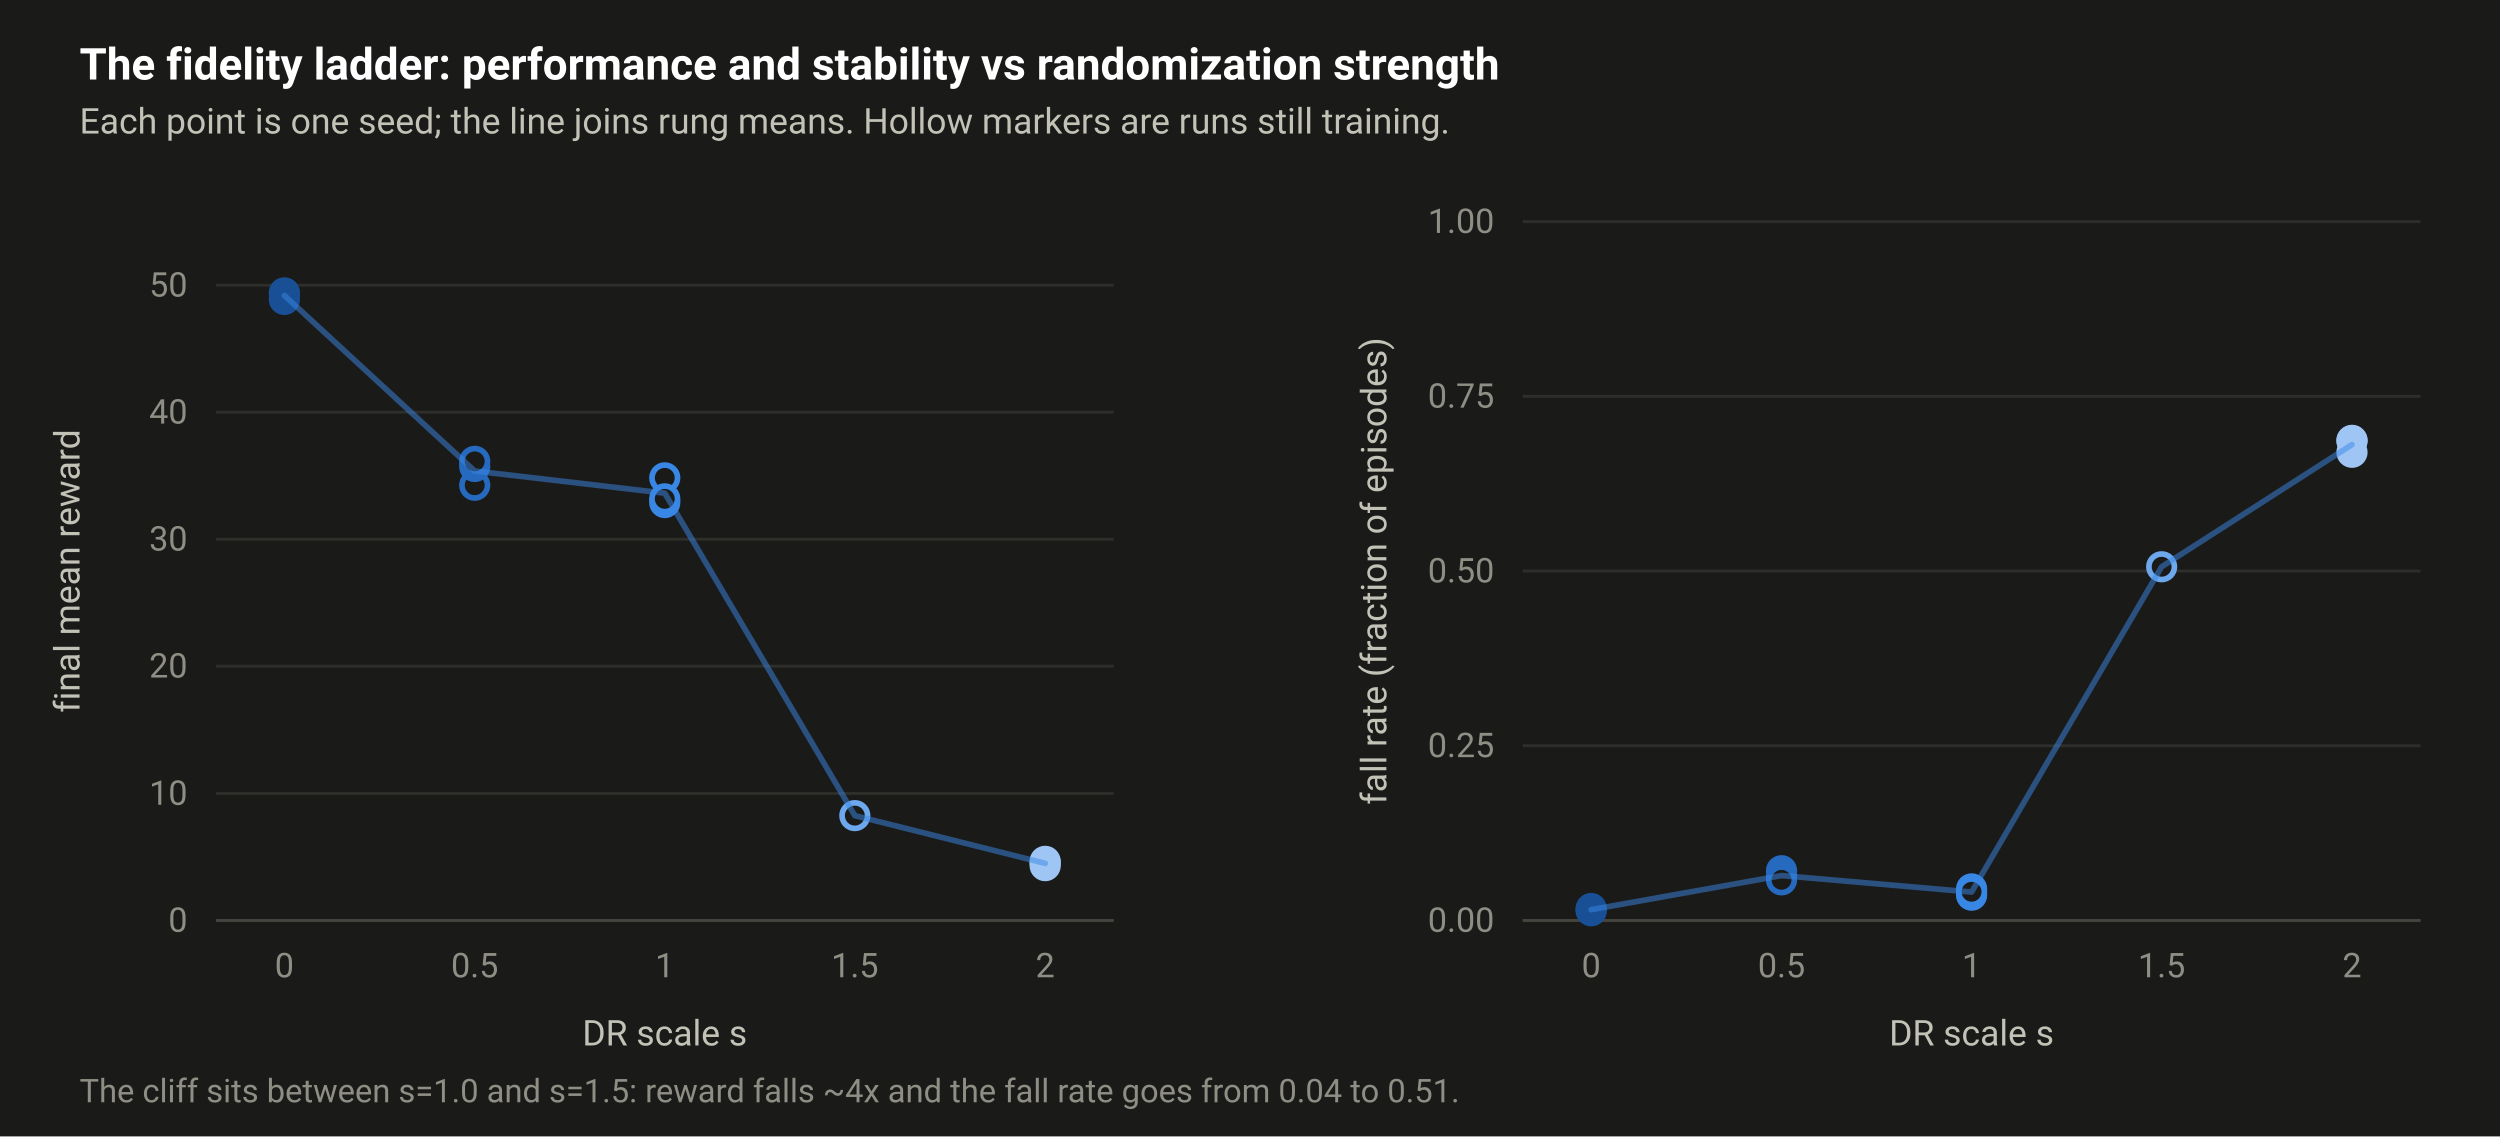
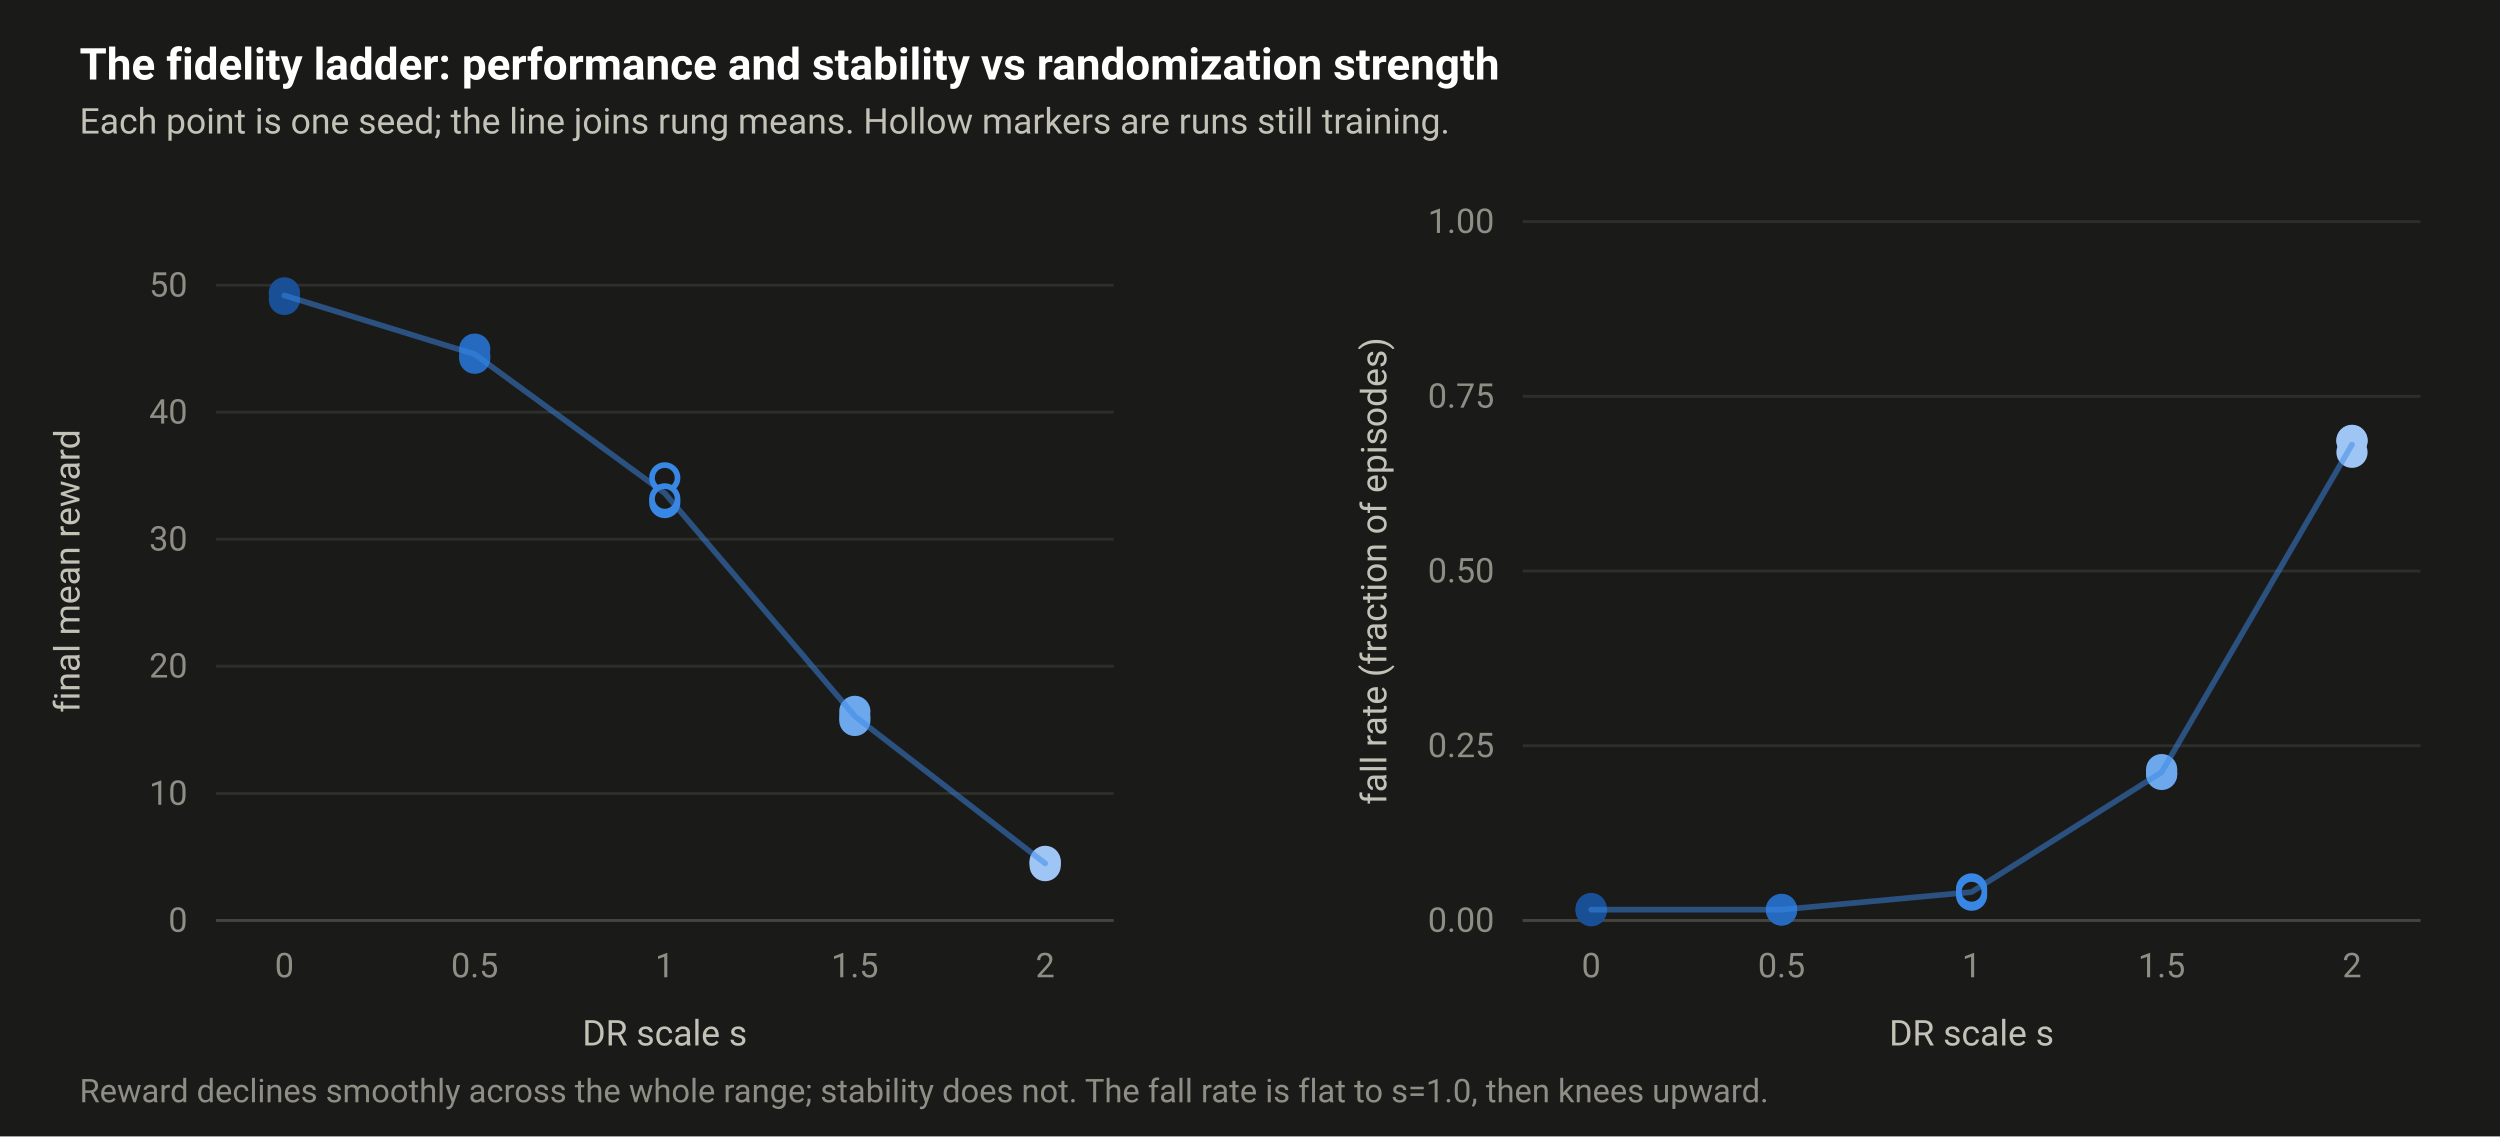
<svg xmlns="http://www.w3.org/2000/svg" width="880" height="400" viewBox="0 0 880 400" role="img">
  <rect width="880" height="400" fill="#1a1a19" />
  <text x="28" y="28" font-size="15.5" font-weight="600" fill="#ffffff" font-family="ui-sans-serif,-apple-system,'Segoe UI',Roboto,Helvetica,Arial,sans-serif">The fidelity ladder: performance and stability vs randomization strength</text>
  <text x="28" y="47" font-size="12.5" fill="#c3c2b7" font-family="ui-sans-serif,-apple-system,'Segoe UI',Roboto,Helvetica,Arial,sans-serif">Each point is one seed; the line joins rung means. Hollow markers are runs still training.</text>
  <line x1="76" y1="324.0" x2="392" y2="324.0" stroke="#2e2e2b" stroke-width="1" />
  <text x="66" y="328.0" text-anchor="end" font-size="12" fill="#8f8e85" font-family="ui-sans-serif,-apple-system,'Segoe UI',Roboto,Helvetica,Arial,sans-serif">0</text>
  <line x1="76" y1="279.3" x2="392" y2="279.3" stroke="#2e2e2b" stroke-width="1" />
  <text x="66" y="283.3" text-anchor="end" font-size="12" fill="#8f8e85" font-family="ui-sans-serif,-apple-system,'Segoe UI',Roboto,Helvetica,Arial,sans-serif">10</text>
  <line x1="76" y1="234.5" x2="392" y2="234.5" stroke="#2e2e2b" stroke-width="1" />
  <text x="66" y="238.5" text-anchor="end" font-size="12" fill="#8f8e85" font-family="ui-sans-serif,-apple-system,'Segoe UI',Roboto,Helvetica,Arial,sans-serif">20</text>
  <line x1="76" y1="189.8" x2="392" y2="189.8" stroke="#2e2e2b" stroke-width="1" />
  <text x="66" y="193.8" text-anchor="end" font-size="12" fill="#8f8e85" font-family="ui-sans-serif,-apple-system,'Segoe UI',Roboto,Helvetica,Arial,sans-serif">30</text>
  <line x1="76" y1="145.1" x2="392" y2="145.1" stroke="#2e2e2b" stroke-width="1" />
  <text x="66" y="149.1" text-anchor="end" font-size="12" fill="#8f8e85" font-family="ui-sans-serif,-apple-system,'Segoe UI',Roboto,Helvetica,Arial,sans-serif">40</text>
  <line x1="76" y1="100.4" x2="392" y2="100.4" stroke="#2e2e2b" stroke-width="1" />
  <text x="66" y="104.4" text-anchor="end" font-size="12" fill="#8f8e85" font-family="ui-sans-serif,-apple-system,'Segoe UI',Roboto,Helvetica,Arial,sans-serif">50</text>
  <text x="100.1" y="344" text-anchor="middle" font-size="12" fill="#8f8e85" font-family="ui-sans-serif,-apple-system,'Segoe UI',Roboto,Helvetica,Arial,sans-serif">0</text>
  <text x="167.1" y="344" text-anchor="middle" font-size="12" fill="#8f8e85" font-family="ui-sans-serif,-apple-system,'Segoe UI',Roboto,Helvetica,Arial,sans-serif">0.5</text>
  <text x="234.0" y="344" text-anchor="middle" font-size="12" fill="#8f8e85" font-family="ui-sans-serif,-apple-system,'Segoe UI',Roboto,Helvetica,Arial,sans-serif">1</text>
  <text x="300.9" y="344" text-anchor="middle" font-size="12" fill="#8f8e85" font-family="ui-sans-serif,-apple-system,'Segoe UI',Roboto,Helvetica,Arial,sans-serif">1.5</text>
  <text x="367.9" y="344" text-anchor="middle" font-size="12" fill="#8f8e85" font-family="ui-sans-serif,-apple-system,'Segoe UI',Roboto,Helvetica,Arial,sans-serif">2</text>
  <line x1="76" y1="324" x2="392" y2="324" stroke="#45443f" stroke-width="1" />
  <text x="234" y="368" text-anchor="middle" font-size="12.5" fill="#c3c2b7" font-family="ui-sans-serif,-apple-system,'Segoe UI',Roboto,Helvetica,Arial,sans-serif">DR scale  s</text>
  <text transform="translate(28,201) rotate(-90)" text-anchor="middle" font-size="12.5" fill="#c3c2b7" font-family="ui-sans-serif,-apple-system,'Segoe UI',Roboto,Helvetica,Arial,sans-serif">final mean reward</text>
  <circle cx="100.1" cy="103.1" r="4.5" fill="#184f95" stroke="#184f95" stroke-width="2" />
  <circle cx="100.1" cy="103.4" r="4.5" fill="#184f95" stroke="#184f95" stroke-width="2" />
  <circle cx="100.1" cy="105.4" r="4.5" fill="#184f95" stroke="#184f95" stroke-width="2" />
-   <circle cx="167.1" cy="170.8" r="4.5" fill="#1a1a19" stroke="#256abf" stroke-width="2" />
-   <circle cx="167.1" cy="164.2" r="4.5" fill="#1a1a19" stroke="#256abf" stroke-width="2" />
-   <circle cx="167.1" cy="162.4" r="4.5" fill="#1a1a19" stroke="#256abf" stroke-width="2" />
+   <circle cx="167.1" cy="126.1" r="4.5" fill="#256abf" stroke="#256abf" stroke-width="2" />
+   <circle cx="167.1" cy="122.9" r="4.5" fill="#256abf" stroke="#256abf" stroke-width="2" />
+   <circle cx="167.1" cy="125.2" r="4.5" fill="#256abf" stroke="#256abf" stroke-width="2" />
  <circle cx="234.0" cy="176.9" r="4.5" fill="#1a1a19" stroke="#3987e5" stroke-width="2" />
  <circle cx="234.0" cy="168.2" r="4.5" fill="#1a1a19" stroke="#3987e5" stroke-width="2" />
  <circle cx="234.0" cy="175.6" r="4.5" fill="#1a1a19" stroke="#3987e5" stroke-width="2" />
-   <circle cx="300.9" cy="287.1" r="4.5" fill="#1a1a19" stroke="#6da7ec" stroke-width="2" />
+   <circle cx="300.9" cy="252.3" r="4.5" fill="#6da7ec" stroke="#6da7ec" stroke-width="2" />
+   <circle cx="300.9" cy="253.6" r="4.5" fill="#6da7ec" stroke="#6da7ec" stroke-width="2" />
+   <circle cx="300.9" cy="250.4" r="4.5" fill="#6da7ec" stroke="#6da7ec" stroke-width="2" />
  <circle cx="367.9" cy="303.2" r="4.5" fill="#9ec5f4" stroke="#9ec5f4" stroke-width="2" />
  <circle cx="367.9" cy="304.7" r="4.5" fill="#9ec5f4" stroke="#9ec5f4" stroke-width="2" />
  <circle cx="367.9" cy="303.7" r="4.5" fill="#9ec5f4" stroke="#9ec5f4" stroke-width="2" />
-   <path d="M100.1,104.0 L167.1,165.8 L234.0,173.6 L300.9,287.1 L367.9,303.9" fill="none" stroke="#3987e5" stroke-width="2" stroke-linejoin="round" stroke-linecap="round" opacity="0.5" />
+   <path d="M100.1,104.0 L167.1,124.7 L234.0,173.6 L300.9,252.1 L367.9,303.9" fill="none" stroke="#3987e5" stroke-width="2" stroke-linejoin="round" stroke-linecap="round" opacity="0.5" />
  <line x1="536" y1="324.0" x2="852" y2="324.0" stroke="#2e2e2b" stroke-width="1" />
  <text x="526" y="328.0" text-anchor="end" font-size="12" fill="#8f8e85" font-family="ui-sans-serif,-apple-system,'Segoe UI',Roboto,Helvetica,Arial,sans-serif">0.00</text>
  <line x1="536" y1="262.5" x2="852" y2="262.5" stroke="#2e2e2b" stroke-width="1" />
  <text x="526" y="266.5" text-anchor="end" font-size="12" fill="#8f8e85" font-family="ui-sans-serif,-apple-system,'Segoe UI',Roboto,Helvetica,Arial,sans-serif">0.25</text>
  <line x1="536" y1="201.0" x2="852" y2="201.0" stroke="#2e2e2b" stroke-width="1" />
  <text x="526" y="205.0" text-anchor="end" font-size="12" fill="#8f8e85" font-family="ui-sans-serif,-apple-system,'Segoe UI',Roboto,Helvetica,Arial,sans-serif">0.50</text>
  <line x1="536" y1="139.5" x2="852" y2="139.5" stroke="#2e2e2b" stroke-width="1" />
  <text x="526" y="143.5" text-anchor="end" font-size="12" fill="#8f8e85" font-family="ui-sans-serif,-apple-system,'Segoe UI',Roboto,Helvetica,Arial,sans-serif">0.75</text>
  <line x1="536" y1="78.0" x2="852" y2="78.0" stroke="#2e2e2b" stroke-width="1" />
  <text x="526" y="82.0" text-anchor="end" font-size="12" fill="#8f8e85" font-family="ui-sans-serif,-apple-system,'Segoe UI',Roboto,Helvetica,Arial,sans-serif">1.00</text>
  <text x="560.1" y="344" text-anchor="middle" font-size="12" fill="#8f8e85" font-family="ui-sans-serif,-apple-system,'Segoe UI',Roboto,Helvetica,Arial,sans-serif">0</text>
  <text x="627.1" y="344" text-anchor="middle" font-size="12" fill="#8f8e85" font-family="ui-sans-serif,-apple-system,'Segoe UI',Roboto,Helvetica,Arial,sans-serif">0.5</text>
  <text x="694.0" y="344" text-anchor="middle" font-size="12" fill="#8f8e85" font-family="ui-sans-serif,-apple-system,'Segoe UI',Roboto,Helvetica,Arial,sans-serif">1</text>
  <text x="760.9" y="344" text-anchor="middle" font-size="12" fill="#8f8e85" font-family="ui-sans-serif,-apple-system,'Segoe UI',Roboto,Helvetica,Arial,sans-serif">1.5</text>
  <text x="827.9" y="344" text-anchor="middle" font-size="12" fill="#8f8e85" font-family="ui-sans-serif,-apple-system,'Segoe UI',Roboto,Helvetica,Arial,sans-serif">2</text>
  <line x1="536" y1="324" x2="852" y2="324" stroke="#45443f" stroke-width="1" />
  <text x="694" y="368" text-anchor="middle" font-size="12.5" fill="#c3c2b7" font-family="ui-sans-serif,-apple-system,'Segoe UI',Roboto,Helvetica,Arial,sans-serif">DR scale  s</text>
  <text transform="translate(488,201) rotate(-90)" text-anchor="middle" font-size="12.5" fill="#c3c2b7" font-family="ui-sans-serif,-apple-system,'Segoe UI',Roboto,Helvetica,Arial,sans-serif">fall rate (fraction of episodes)</text>
  <circle cx="560.1" cy="320.3" r="4.5" fill="#184f95" stroke="#184f95" stroke-width="2" />
  <circle cx="560.1" cy="320.6" r="4.5" fill="#184f95" stroke="#184f95" stroke-width="2" />
  <circle cx="560.1" cy="319.8" r="4.5" fill="#184f95" stroke="#184f95" stroke-width="2" />
-   <circle cx="627.1" cy="306.5" r="4.5" fill="#1a1a19" stroke="#256abf" stroke-width="2" />
-   <circle cx="627.1" cy="308.3" r="4.5" fill="#1a1a19" stroke="#256abf" stroke-width="2" />
-   <circle cx="627.1" cy="309.7" r="4.5" fill="#1a1a19" stroke="#256abf" stroke-width="2" />
+   <circle cx="627.1" cy="320.3" r="4.5" fill="#256abf" stroke="#256abf" stroke-width="2" />
+   <circle cx="627.1" cy="320.3" r="4.5" fill="#256abf" stroke="#256abf" stroke-width="2" />
+   <circle cx="627.1" cy="320.1" r="4.5" fill="#256abf" stroke="#256abf" stroke-width="2" />
  <circle cx="694.0" cy="312.9" r="4.5" fill="#1a1a19" stroke="#3987e5" stroke-width="2" />
  <circle cx="694.0" cy="315.1" r="4.5" fill="#1a1a19" stroke="#3987e5" stroke-width="2" />
  <circle cx="694.0" cy="313.9" r="4.5" fill="#1a1a19" stroke="#3987e5" stroke-width="2" />
-   <circle cx="760.9" cy="199.5" r="4.5" fill="#1a1a19" stroke="#6da7ec" stroke-width="2" />
+   <circle cx="760.9" cy="272.1" r="4.5" fill="#6da7ec" stroke="#6da7ec" stroke-width="2" />
+   <circle cx="760.9" cy="270.9" r="4.5" fill="#6da7ec" stroke="#6da7ec" stroke-width="2" />
+   <circle cx="760.9" cy="272.6" r="4.5" fill="#6da7ec" stroke="#6da7ec" stroke-width="2" />
  <circle cx="827.9" cy="155.2" r="4.5" fill="#9ec5f4" stroke="#9ec5f4" stroke-width="2" />
  <circle cx="827.9" cy="159.2" r="4.5" fill="#9ec5f4" stroke="#9ec5f4" stroke-width="2" />
  <circle cx="827.9" cy="155.0" r="4.5" fill="#9ec5f4" stroke="#9ec5f4" stroke-width="2" />
-   <path d="M560.1,320.2 L627.1,308.2 L694.0,314.0 L760.9,199.5 L827.9,156.5" fill="none" stroke="#3987e5" stroke-width="2" stroke-linejoin="round" stroke-linecap="round" opacity="0.5" />
-   <text x="28" y="388" font-size="11.5" fill="#8f8e85" font-family="ui-sans-serif,-apple-system,'Segoe UI',Roboto,Helvetica,Arial,sans-serif">The cliff sits between s=1.0 and s=1.5: reward falls ~4x and the fall rate goes from 0.04 to 0.51.</text>
+   <path d="M560.1,320.2 L627.1,320.2 L694.0,314.0 L760.9,271.8 L827.9,156.5" fill="none" stroke="#3987e5" stroke-width="2" stroke-linejoin="round" stroke-linecap="round" opacity="0.5" />
+   <text x="28" y="388" font-size="11.5" fill="#8f8e85" font-family="ui-sans-serif,-apple-system,'Segoe UI',Roboto,Helvetica,Arial,sans-serif">Reward declines smoothly across the whole range; stability does not. The fall rate is flat to s=1.0, then knees upward.</text>
</svg>
